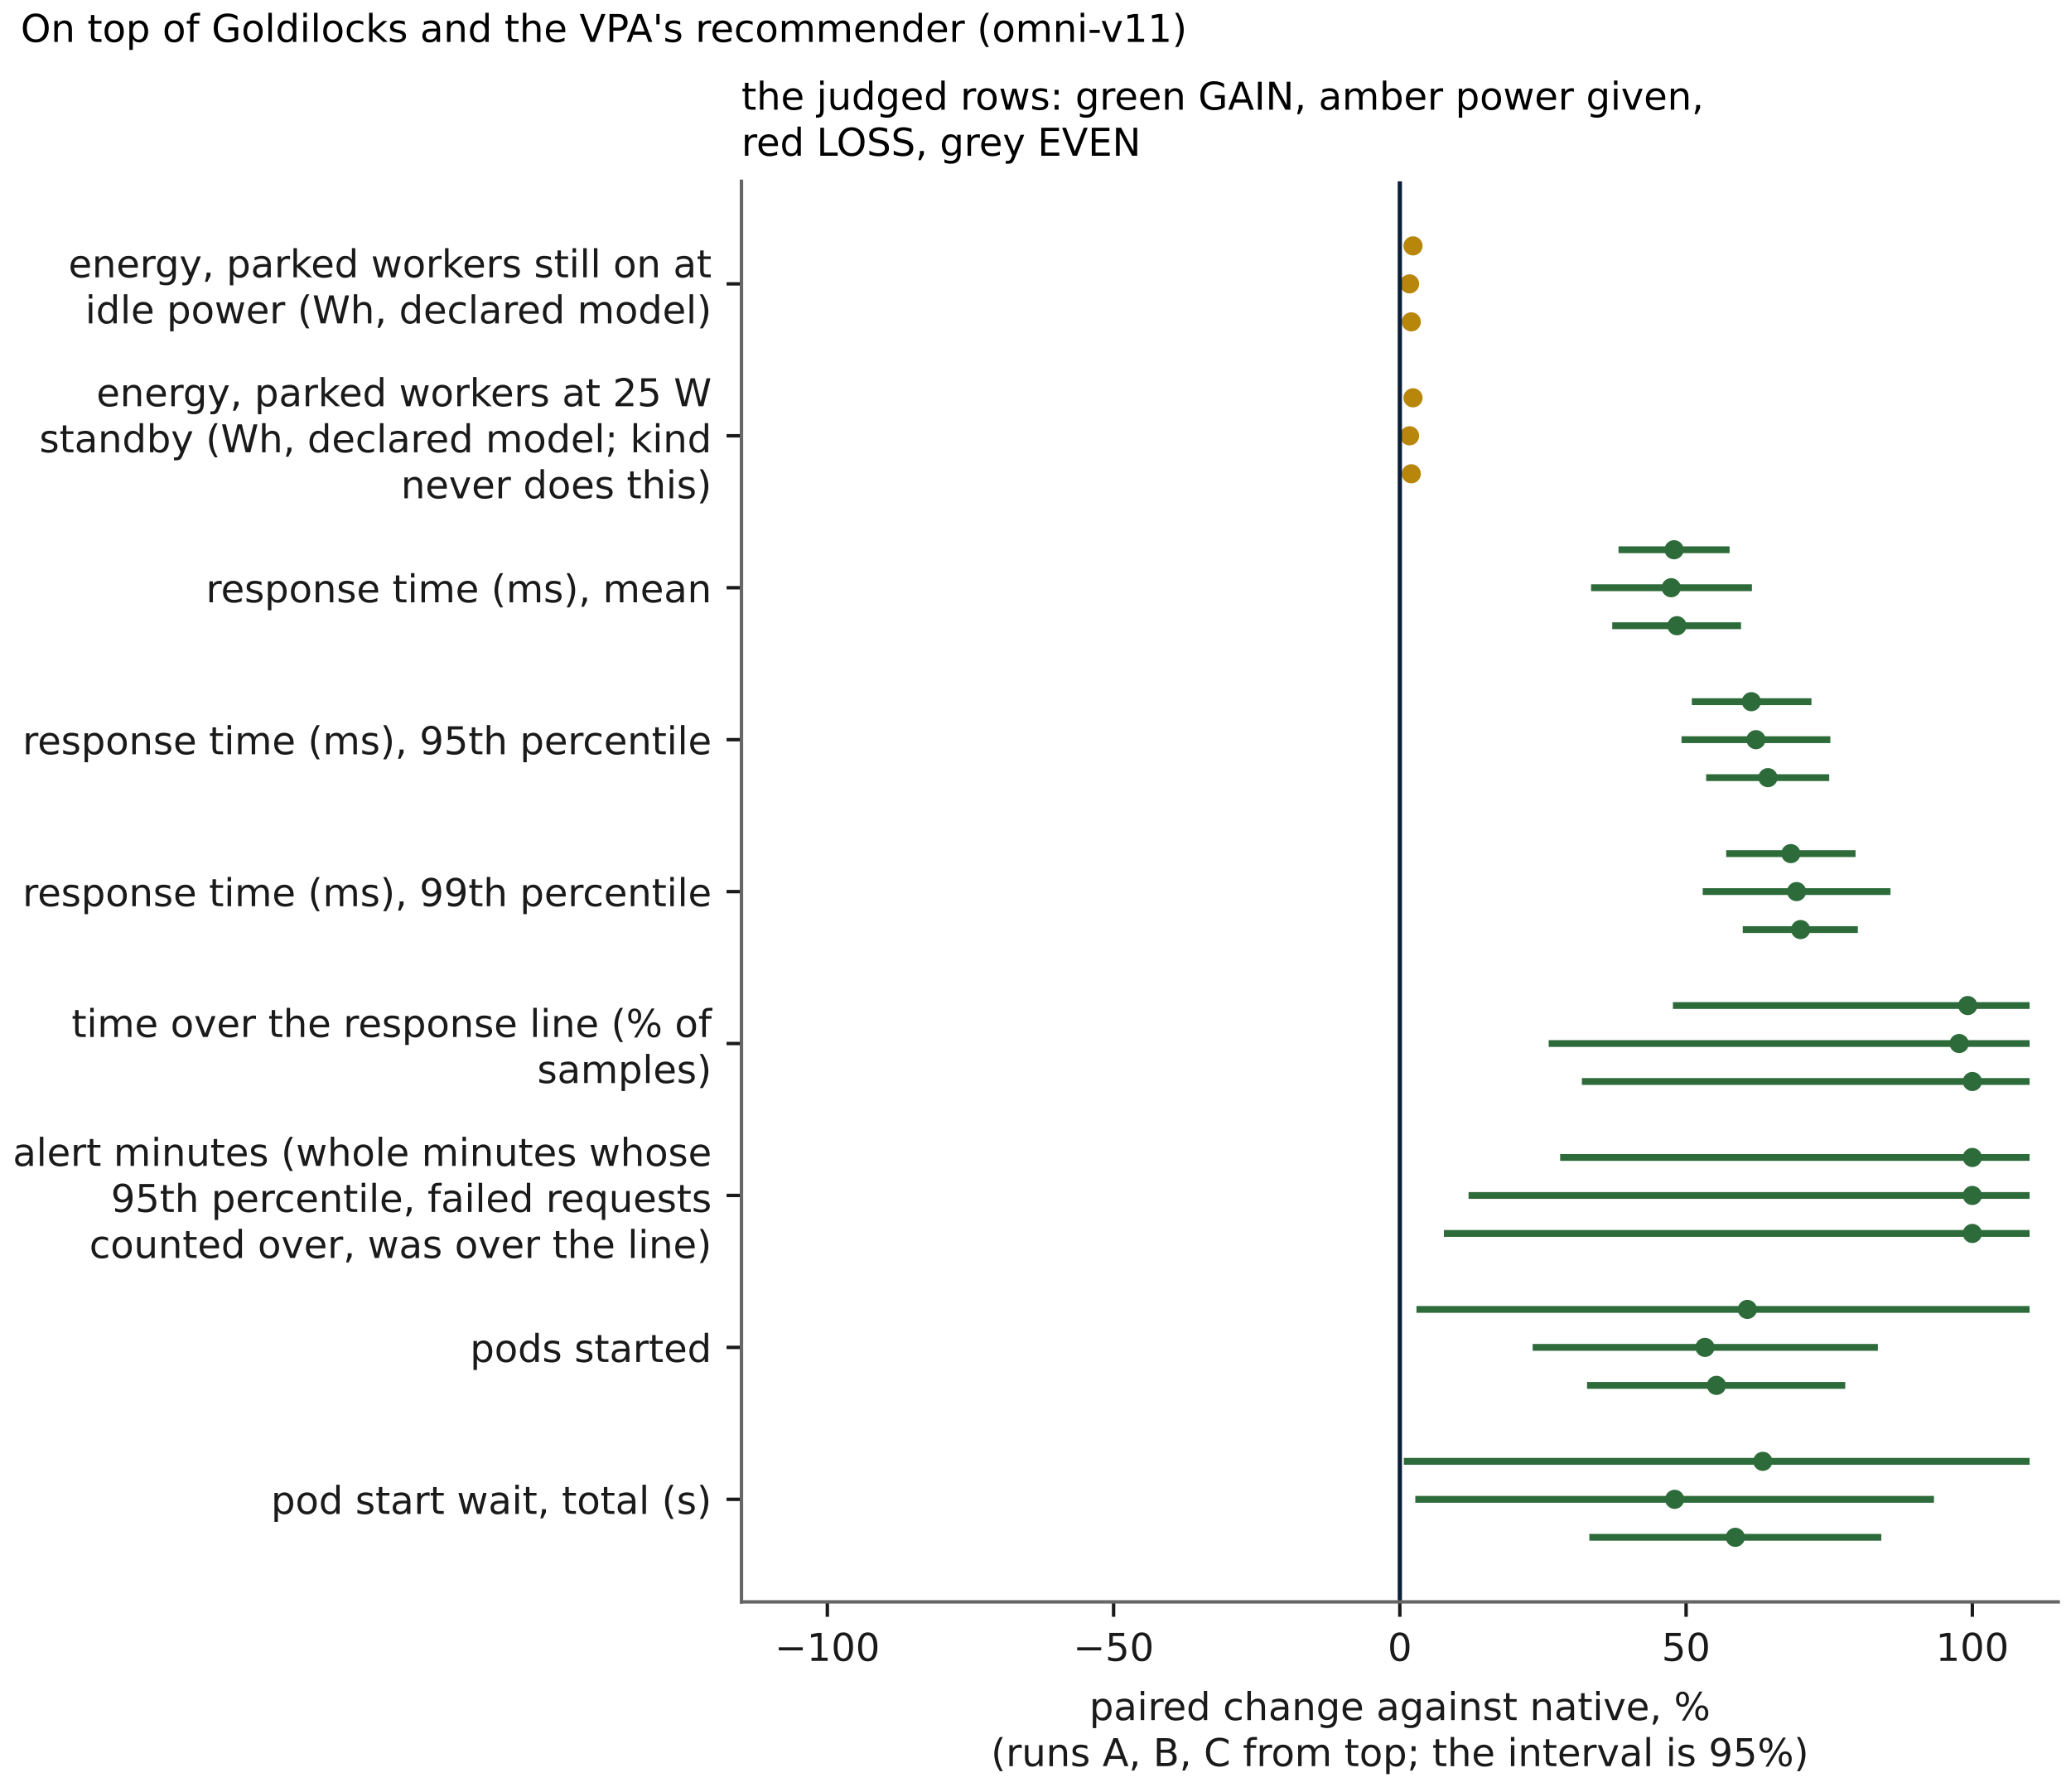
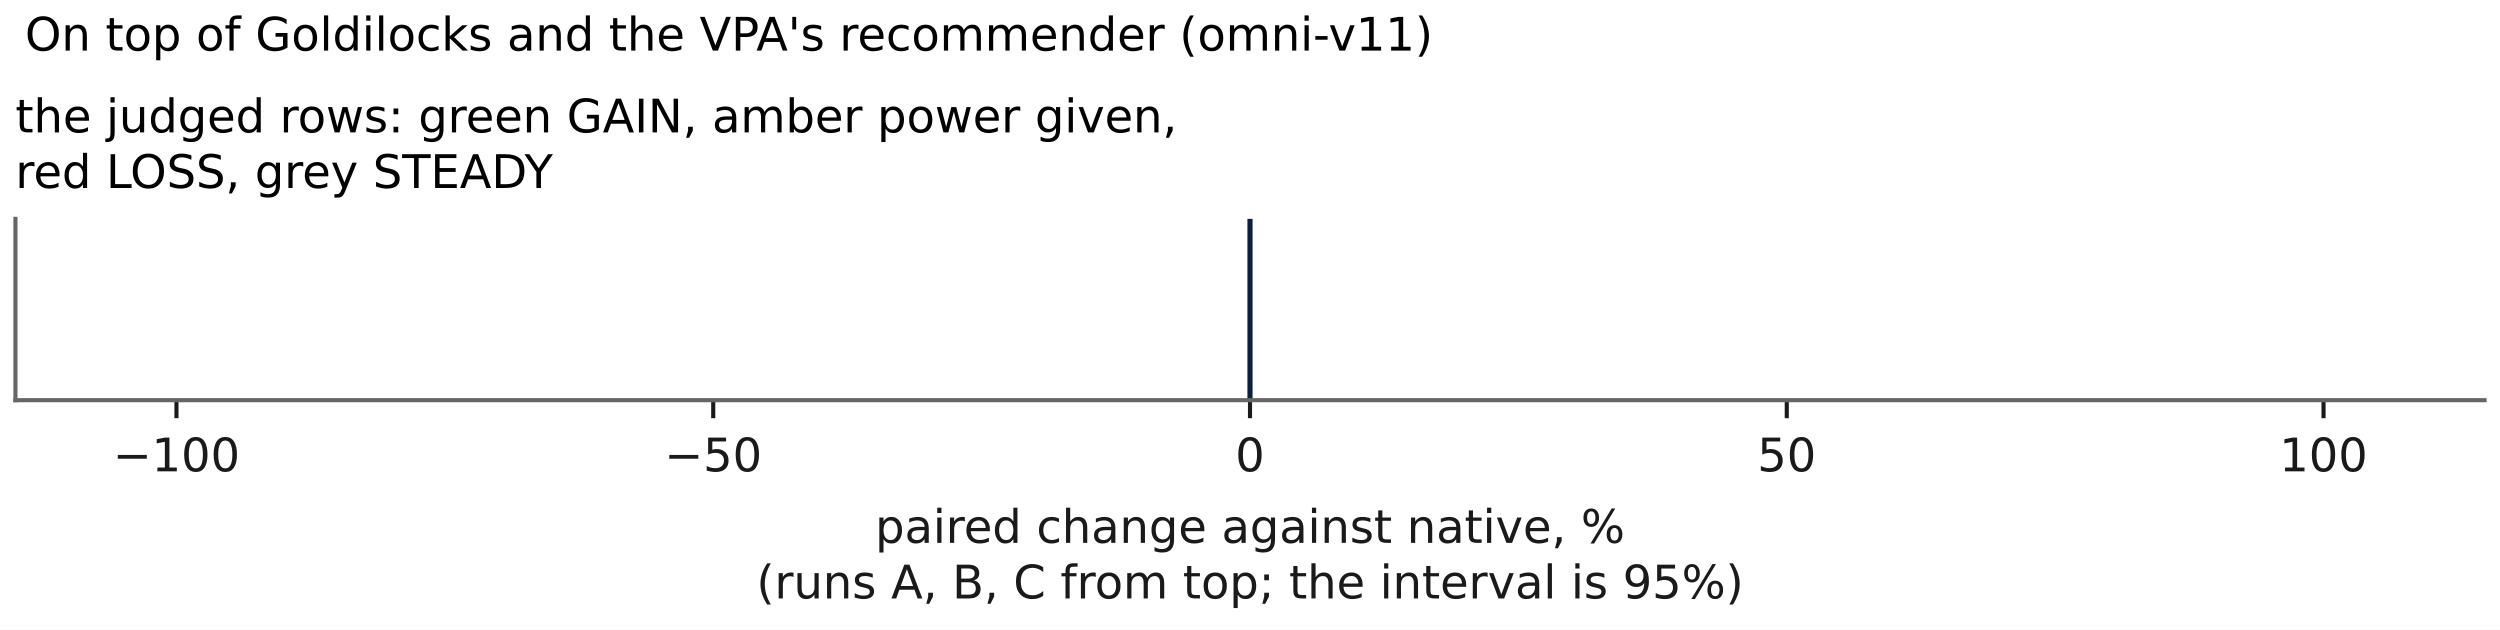
- <svg xmlns="http://www.w3.org/2000/svg" xmlns:xlink="http://www.w3.org/1999/xlink" width="486pt" height="420.48pt" viewBox="0 0 486 420.48" version="1.1">
+ <svg xmlns="http://www.w3.org/2000/svg" xmlns:xlink="http://www.w3.org/1999/xlink" width="486pt" height="122.4pt" viewBox="0 0 486 122.4" version="1.1">
  <defs>
    <style type="text/css">*{stroke-linejoin: round; stroke-linecap: butt}</style>
  </defs>
  <g id="figure_1">
    <g id="patch_1">
-       <path d="M 0 420.48  L 486 420.48  L 486 0  L 0 0  z " style="fill: #ffffff" />
+       <path d="M 0 122.4  L 486 122.4  L 486 0  L 0 0  z " style="fill: #ffffff" />
    </g>
    <g id="axes_1">
      <g id="patch_2">
-         <path d="M 173.999 375.875  L 483 375.875  L 483 42.543  L 173.999 42.543  z " style="fill: #ffffff" />
+         <path d="M 3 77.795  L 483 77.795  L 483 42.543  L 3 42.543  z " style="fill: #ffffff" />
      </g>
      <g id="matplotlib.axis_1">
        <g id="xtick_1">
          <g id="line2d_1">
            <defs>
              <path id="m814b2a8047" d="M 0 0  L 0 3.5  " style="stroke: #1a1a1a; stroke-width: 0.8" />
            </defs>
            <g>
-               <use xlink:href="#m814b2a8047" x="194.151" y="375.875" style="fill: #1a1a1a; stroke: #1a1a1a; stroke-width: 0.8" />
+               <use xlink:href="#m814b2a8047" x="34.305" y="77.795" style="fill: #1a1a1a; stroke: #1a1a1a; stroke-width: 0.8" />
            </g>
          </g>
          <g id="text_1">
-             <text style="font-size: 9px; font-family: 'DejaVu Sans'; text-anchor: middle; fill: #1a1a1a" x="194.151" y="389.713" transform="rotate(-0 194.1508 389.7127)">−100</text>
+             <text style="font-size: 9px; font-family: 'DejaVu Sans'; text-anchor: middle; fill: #1a1a1a" x="34.305" y="91.633" transform="rotate(-0 34.30456 91.63273)">−100</text>
          </g>
        </g>
        <g id="xtick_2">
          <g id="line2d_2">
            <g>
-               <use xlink:href="#m814b2a8047" x="261.325" y="375.875" style="fill: #1a1a1a; stroke: #1a1a1a; stroke-width: 0.8" />
+               <use xlink:href="#m814b2a8047" x="138.652" y="77.795" style="fill: #1a1a1a; stroke: #1a1a1a; stroke-width: 0.8" />
            </g>
          </g>
          <g id="text_2">
-             <text style="font-size: 9px; font-family: 'DejaVu Sans'; text-anchor: middle; fill: #1a1a1a" x="261.325" y="389.713" transform="rotate(-0 261.325 389.7127)">−50</text>
+             <text style="font-size: 9px; font-family: 'DejaVu Sans'; text-anchor: middle; fill: #1a1a1a" x="138.652" y="91.633" transform="rotate(-0 138.6523 91.63273)">−50</text>
          </g>
        </g>
        <g id="xtick_3">
          <g id="line2d_3">
            <g>
-               <use xlink:href="#m814b2a8047" x="328.499" y="375.875" style="fill: #1a1a1a; stroke: #1a1a1a; stroke-width: 0.8" />
+               <use xlink:href="#m814b2a8047" x="243" y="77.795" style="fill: #1a1a1a; stroke: #1a1a1a; stroke-width: 0.8" />
            </g>
          </g>
          <g id="text_3">
-             <text style="font-size: 9px; font-family: 'DejaVu Sans'; text-anchor: middle; fill: #1a1a1a" x="328.499" y="389.713" transform="rotate(-0 328.4991 389.7127)">0</text>
+             <text style="font-size: 9px; font-family: 'DejaVu Sans'; text-anchor: middle; fill: #1a1a1a" x="243" y="91.633" transform="rotate(-0 243 91.63273)">0</text>
          </g>
        </g>
        <g id="xtick_4">
          <g id="line2d_4">
            <g>
-               <use xlink:href="#m814b2a8047" x="395.673" y="375.875" style="fill: #1a1a1a; stroke: #1a1a1a; stroke-width: 0.8" />
+               <use xlink:href="#m814b2a8047" x="347.348" y="77.795" style="fill: #1a1a1a; stroke: #1a1a1a; stroke-width: 0.8" />
            </g>
          </g>
          <g id="text_4">
-             <text style="font-size: 9px; font-family: 'DejaVu Sans'; text-anchor: middle; fill: #1a1a1a" x="395.673" y="389.713" transform="rotate(-0 395.6733 389.7127)">50</text>
+             <text style="font-size: 9px; font-family: 'DejaVu Sans'; text-anchor: middle; fill: #1a1a1a" x="347.348" y="91.633" transform="rotate(-0 347.3477 91.63273)">50</text>
          </g>
        </g>
        <g id="xtick_5">
          <g id="line2d_5">
            <g>
-               <use xlink:href="#m814b2a8047" x="462.848" y="375.875" style="fill: #1a1a1a; stroke: #1a1a1a; stroke-width: 0.8" />
+               <use xlink:href="#m814b2a8047" x="451.695" y="77.795" style="fill: #1a1a1a; stroke: #1a1a1a; stroke-width: 0.8" />
            </g>
          </g>
          <g id="text_5">
-             <text style="font-size: 9px; font-family: 'DejaVu Sans'; text-anchor: middle; fill: #1a1a1a" x="462.848" y="389.713" transform="rotate(-0 462.8475 389.7127)">100</text>
+             <text style="font-size: 9px; font-family: 'DejaVu Sans'; text-anchor: middle; fill: #1a1a1a" x="451.695" y="91.633" transform="rotate(-0 451.6954 91.63273)">100</text>
          </g>
        </g>
        <g id="text_6">
-           <text style="font-size: 9px; font-family: 'DejaVu Sans'; fill: #1a1a1a" transform="translate(255.6315 403.6143)">paired change against native, %</text>
-           <text style="font-size: 9px; font-family: 'DejaVu Sans'; fill: #1a1a1a" transform="translate(232.5507 414.4168)">(runs A, B, C from top; the interval is 95%)</text>
+           <text style="font-size: 9px; font-family: 'DejaVu Sans'; fill: #1a1a1a" transform="translate(170.1323 105.5343)">paired change against native, %</text>
+           <text style="font-size: 9px; font-family: 'DejaVu Sans'; fill: #1a1a1a" transform="translate(147.0516 116.3368)">(runs A, B, C from top; the interval is 95%)</text>
        </g>
      </g>
-       <g id="matplotlib.axis_2">
-         <g id="ytick_1">
-           <g id="line2d_6">
-             <defs>
-               <path id="m31e56b5a68" d="M 0 0  L -3.5 0  " style="stroke: #1a1a1a; stroke-width: 0.8" />
-             </defs>
-             <g>
-               <use xlink:href="#m31e56b5a68" x="173.999" y="351.811" style="fill: #1a1a1a; stroke: #1a1a1a; stroke-width: 0.8" />
-             </g>
-           </g>
-           <g id="text_7">
-             <text style="font-size: 9px; font-family: 'DejaVu Sans'; text-anchor: end; fill: #1a1a1a" x="166.999" y="355.23" transform="rotate(-0 166.9985 355.2301)">pod start wait, total (s)</text>
-           </g>
-         </g>
-         <g id="ytick_2">
-           <g id="line2d_7">
-             <g>
-               <use xlink:href="#m31e56b5a68" x="173.999" y="316.16" style="fill: #1a1a1a; stroke: #1a1a1a; stroke-width: 0.8" />
-             </g>
-           </g>
-           <g id="text_8">
-             <text style="font-size: 9px; font-family: 'DejaVu Sans'; text-anchor: end; fill: #1a1a1a" x="166.999" y="319.58" transform="rotate(-0 166.9985 319.5797)">pods started</text>
-           </g>
-         </g>
-         <g id="ytick_3">
-           <g id="line2d_8">
-             <g>
-               <use xlink:href="#m31e56b5a68" x="173.999" y="280.51" style="fill: #1a1a1a; stroke: #1a1a1a; stroke-width: 0.8" />
-             </g>
-           </g>
-           <g id="text_9">
-             <text style="font-size: 9px; font-family: 'DejaVu Sans'; fill: #1a1a1a" transform="translate(3.00024 273.5772)">alert minutes (whole minutes whose</text>
-             <text style="font-size: 9px; font-family: 'DejaVu Sans'; fill: #1a1a1a" transform="translate(26.02758 284.3797)">95th percentile, failed requests</text>
-             <text style="font-size: 9px; font-family: 'DejaVu Sans'; fill: #1a1a1a" transform="translate(20.96368 295.1821)">counted over, was over the line)</text>
-           </g>
-         </g>
-         <g id="ytick_4">
-           <g id="line2d_9">
-             <g>
-               <use xlink:href="#m31e56b5a68" x="173.999" y="244.86" style="fill: #1a1a1a; stroke: #1a1a1a; stroke-width: 0.8" />
-             </g>
-           </g>
-           <g id="text_10">
-             <text style="font-size: 9px; font-family: 'DejaVu Sans'; fill: #1a1a1a" transform="translate(16.80399 243.328)">time over the response line (% of</text>
-             <text style="font-size: 9px; font-family: 'DejaVu Sans'; fill: #1a1a1a" transform="translate(126.0766 254.1305)">samples)</text>
-           </g>
-         </g>
-         <g id="ytick_5">
-           <g id="line2d_10">
-             <g>
-               <use xlink:href="#m31e56b5a68" x="173.999" y="209.209" style="fill: #1a1a1a; stroke: #1a1a1a; stroke-width: 0.8" />
-             </g>
-           </g>
-           <g id="text_11">
-             <text style="font-size: 9px; font-family: 'DejaVu Sans'; text-anchor: end; fill: #1a1a1a" x="166.999" y="212.628" transform="rotate(-0 166.9985 212.6284)">response time (ms), 99th percentile</text>
-           </g>
-         </g>
-         <g id="ytick_6">
-           <g id="line2d_11">
-             <g>
-               <use xlink:href="#m31e56b5a68" x="173.999" y="173.559" style="fill: #1a1a1a; stroke: #1a1a1a; stroke-width: 0.8" />
-             </g>
-           </g>
-           <g id="text_12">
-             <text style="font-size: 9px; font-family: 'DejaVu Sans'; text-anchor: end; fill: #1a1a1a" x="166.999" y="176.978" transform="rotate(-0 166.9985 176.978)">response time (ms), 95th percentile</text>
-           </g>
-         </g>
-         <g id="ytick_7">
-           <g id="line2d_12">
-             <g>
-               <use xlink:href="#m31e56b5a68" x="173.999" y="137.908" style="fill: #1a1a1a; stroke: #1a1a1a; stroke-width: 0.8" />
-             </g>
-           </g>
-           <g id="text_13">
-             <text style="font-size: 9px; font-family: 'DejaVu Sans'; text-anchor: end; fill: #1a1a1a" x="166.999" y="141.328" transform="rotate(-0 166.9985 141.3275)">response time (ms), mean</text>
-           </g>
-         </g>
-         <g id="ytick_8">
-           <g id="line2d_13">
-             <g>
-               <use xlink:href="#m31e56b5a68" x="173.999" y="102.258" style="fill: #1a1a1a; stroke: #1a1a1a; stroke-width: 0.8" />
-             </g>
-           </g>
-           <g id="text_14">
-             <text style="font-size: 9px; font-family: 'DejaVu Sans'; fill: #1a1a1a" transform="translate(22.62446 95.3251)">energy, parked workers at 25 W</text>
-             <text style="font-size: 9px; font-family: 'DejaVu Sans'; fill: #1a1a1a" transform="translate(9.238365 106.1276)">standby (Wh, declared model; kind</text>
-             <text style="font-size: 9px; font-family: 'DejaVu Sans'; fill: #1a1a1a" transform="translate(94.0929 116.93)">never does this)</text>
-           </g>
-         </g>
-         <g id="ytick_9">
-           <g id="line2d_14">
-             <g>
-               <use xlink:href="#m31e56b5a68" x="173.999" y="66.607" style="fill: #1a1a1a; stroke: #1a1a1a; stroke-width: 0.8" />
-             </g>
-           </g>
-           <g id="text_15">
-             <text style="font-size: 9px; font-family: 'DejaVu Sans'; fill: #1a1a1a" transform="translate(16.04743 65.0759)">energy, parked workers still on at</text>
-             <text style="font-size: 9px; font-family: 'DejaVu Sans'; fill: #1a1a1a" transform="translate(20.00743 75.87836)">idle power (Wh, declared model)</text>
-           </g>
-         </g>
-       </g>
-       <g id="line2d_15">
-         <path d="M 329.44 342.898  L 476.282 342.898  " clip-path="url(#p3ced2bba6f)" style="fill: none; stroke: #2e6b3a; stroke-width: 1.6" />
-       </g>
-       <g id="line2d_16">
-         <defs>
-           <path id="m73f3a7aa01" d="M 0 1.75  C 0.464 1.75 0.909 1.566 1.237 1.237  C 1.566 0.909 1.75 0.464 1.75 0  C 1.75 -0.464 1.566 -0.909 1.237 -1.237  C 0.909 -1.566 0.464 -1.75 0 -1.75  C -0.464 -1.75 -0.909 -1.566 -1.237 -1.237  C -1.566 -0.909 -1.75 -0.464 -1.75 0  C -1.75 0.464 -1.566 0.909 -1.237 1.237  C -0.909 1.566 -0.464 1.75 0 1.75  z " style="stroke: #2e6b3a" />
-         </defs>
-         <g clip-path="url(#p3ced2bba6f)">
-           <use xlink:href="#m73f3a7aa01" x="413.676" y="342.898" style="fill: #2e6b3a; stroke: #2e6b3a" />
-         </g>
-       </g>
-       <g id="line2d_17">
-         <path d="M 332.127 351.811  L 453.846 351.811  " clip-path="url(#p3ced2bba6f)" style="fill: none; stroke: #2e6b3a; stroke-width: 1.6" />
-       </g>
-       <g id="line2d_18">
-         <g clip-path="url(#p3ced2bba6f)">
-           <use xlink:href="#m73f3a7aa01" x="392.986" y="351.811" style="fill: #2e6b3a; stroke: #2e6b3a" />
-         </g>
-       </g>
-       <g id="line2d_19">
-         <path d="M 372.968 360.723  L 441.486 360.723  " clip-path="url(#p3ced2bba6f)" style="fill: none; stroke: #2e6b3a; stroke-width: 1.6" />
-       </g>
-       <g id="line2d_20">
-         <g clip-path="url(#p3ced2bba6f)">
-           <use xlink:href="#m73f3a7aa01" x="407.227" y="360.723" style="fill: #2e6b3a; stroke: #2e6b3a" />
-         </g>
-       </g>
-       <g id="line2d_21">
-         <path d="M 332.395 307.248  L 476.282 307.248  " clip-path="url(#p3ced2bba6f)" style="fill: none; stroke: #2e6b3a; stroke-width: 1.6" />
-       </g>
-       <g id="line2d_22">
-         <g clip-path="url(#p3ced2bba6f)">
-           <use xlink:href="#m73f3a7aa01" x="410.049" y="307.248" style="fill: #2e6b3a; stroke: #2e6b3a" />
-         </g>
-       </g>
-       <g id="line2d_23">
-         <path d="M 359.668 316.16  L 440.68 316.16  " clip-path="url(#p3ced2bba6f)" style="fill: none; stroke: #2e6b3a; stroke-width: 1.6" />
-       </g>
-       <g id="line2d_24">
-         <g clip-path="url(#p3ced2bba6f)">
-           <use xlink:href="#m73f3a7aa01" x="400.107" y="316.16" style="fill: #2e6b3a; stroke: #2e6b3a" />
-         </g>
-       </g>
-       <g id="line2d_25">
-         <path d="M 372.431 325.073  L 433.022 325.073  " clip-path="url(#p3ced2bba6f)" style="fill: none; stroke: #2e6b3a; stroke-width: 1.6" />
-       </g>
-       <g id="line2d_26">
-         <g clip-path="url(#p3ced2bba6f)">
-           <use xlink:href="#m73f3a7aa01" x="402.794" y="325.073" style="fill: #2e6b3a; stroke: #2e6b3a" />
-         </g>
-       </g>
-       <g id="line2d_27">
-         <path d="M 366.117 271.597  L 476.282 271.597  " clip-path="url(#p3ced2bba6f)" style="fill: none; stroke: #2e6b3a; stroke-width: 1.6" />
-       </g>
-       <g id="line2d_28">
-         <g clip-path="url(#p3ced2bba6f)">
-           <use xlink:href="#m73f3a7aa01" x="462.848" y="271.597" style="fill: #2e6b3a; stroke: #2e6b3a" />
-         </g>
-       </g>
-       <g id="line2d_29">
-         <path d="M 344.621 280.51  L 476.282 280.51  " clip-path="url(#p3ced2bba6f)" style="fill: none; stroke: #2e6b3a; stroke-width: 1.6" />
-       </g>
-       <g id="line2d_30">
-         <g clip-path="url(#p3ced2bba6f)">
-           <use xlink:href="#m73f3a7aa01" x="462.848" y="280.51" style="fill: #2e6b3a; stroke: #2e6b3a" />
-         </g>
-       </g>
-       <g id="line2d_31">
-         <path d="M 338.844 289.423  L 476.282 289.423  " clip-path="url(#p3ced2bba6f)" style="fill: none; stroke: #2e6b3a; stroke-width: 1.6" />
-       </g>
-       <g id="line2d_32">
-         <g clip-path="url(#p3ced2bba6f)">
-           <use xlink:href="#m73f3a7aa01" x="462.848" y="289.423" style="fill: #2e6b3a; stroke: #2e6b3a" />
-         </g>
-       </g>
-       <g id="line2d_33">
-         <path d="M 392.583 235.947  L 476.282 235.947  " clip-path="url(#p3ced2bba6f)" style="fill: none; stroke: #2e6b3a; stroke-width: 1.6" />
-       </g>
-       <g id="line2d_34">
-         <g clip-path="url(#p3ced2bba6f)">
-           <use xlink:href="#m73f3a7aa01" x="461.773" y="235.947" style="fill: #2e6b3a; stroke: #2e6b3a" />
-         </g>
-       </g>
-       <g id="line2d_35">
-         <path d="M 363.43 244.86  L 476.282 244.86  " clip-path="url(#p3ced2bba6f)" style="fill: none; stroke: #2e6b3a; stroke-width: 1.6" />
-       </g>
-       <g id="line2d_36">
-         <g clip-path="url(#p3ced2bba6f)">
-           <use xlink:href="#m73f3a7aa01" x="459.757" y="244.86" style="fill: #2e6b3a; stroke: #2e6b3a" />
-         </g>
-       </g>
-       <g id="line2d_37">
-         <path d="M 371.222 253.772  L 476.282 253.772  " clip-path="url(#p3ced2bba6f)" style="fill: none; stroke: #2e6b3a; stroke-width: 1.6" />
-       </g>
-       <g id="line2d_38">
-         <g clip-path="url(#p3ced2bba6f)">
-           <use xlink:href="#m73f3a7aa01" x="462.848" y="253.772" style="fill: #2e6b3a; stroke: #2e6b3a" />
-         </g>
-       </g>
-       <g id="line2d_39">
-         <path d="M 405.078 200.296  L 435.44 200.296  " clip-path="url(#p3ced2bba6f)" style="fill: none; stroke: #2e6b3a; stroke-width: 1.6" />
-       </g>
-       <g id="line2d_40">
-         <g clip-path="url(#p3ced2bba6f)">
-           <use xlink:href="#m73f3a7aa01" x="420.259" y="200.296" style="fill: #2e6b3a; stroke: #2e6b3a" />
-         </g>
-       </g>
-       <g id="line2d_41">
-         <path d="M 399.569 209.209  L 443.636 209.209  " clip-path="url(#p3ced2bba6f)" style="fill: none; stroke: #2e6b3a; stroke-width: 1.6" />
-       </g>
-       <g id="line2d_42">
-         <g clip-path="url(#p3ced2bba6f)">
-           <use xlink:href="#m73f3a7aa01" x="421.603" y="209.209" style="fill: #2e6b3a; stroke: #2e6b3a" />
-         </g>
-       </g>
-       <g id="line2d_43">
-         <path d="M 408.974 218.122  L 435.978 218.122  " clip-path="url(#p3ced2bba6f)" style="fill: none; stroke: #2e6b3a; stroke-width: 1.6" />
-       </g>
-       <g id="line2d_44">
-         <g clip-path="url(#p3ced2bba6f)">
-           <use xlink:href="#m73f3a7aa01" x="422.543" y="218.122" style="fill: #2e6b3a; stroke: #2e6b3a" />
-         </g>
-       </g>
-       <g id="line2d_45">
-         <path d="M 397.017 164.646  L 425.096 164.646  " clip-path="url(#p3ced2bba6f)" style="fill: none; stroke: #2e6b3a; stroke-width: 1.6" />
-       </g>
-       <g id="line2d_46">
-         <g clip-path="url(#p3ced2bba6f)">
-           <use xlink:href="#m73f3a7aa01" x="410.989" y="164.646" style="fill: #2e6b3a; stroke: #2e6b3a" />
-         </g>
-       </g>
-       <g id="line2d_47">
-         <path d="M 394.599 173.559  L 429.529 173.559  " clip-path="url(#p3ced2bba6f)" style="fill: none; stroke: #2e6b3a; stroke-width: 1.6" />
-       </g>
-       <g id="line2d_48">
-         <g clip-path="url(#p3ced2bba6f)">
-           <use xlink:href="#m73f3a7aa01" x="412.064" y="173.559" style="fill: #2e6b3a; stroke: #2e6b3a" />
-         </g>
-       </g>
-       <g id="line2d_49">
-         <path d="M 400.376 182.471  L 429.26 182.471  " clip-path="url(#p3ced2bba6f)" style="fill: none; stroke: #2e6b3a; stroke-width: 1.6" />
-       </g>
-       <g id="line2d_50">
-         <g clip-path="url(#p3ced2bba6f)">
-           <use xlink:href="#m73f3a7aa01" x="414.885" y="182.471" style="fill: #2e6b3a; stroke: #2e6b3a" />
-         </g>
-       </g>
-       <g id="line2d_51">
-         <path d="M 379.82 128.996  L 405.884 128.996  " clip-path="url(#p3ced2bba6f)" style="fill: none; stroke: #2e6b3a; stroke-width: 1.6" />
-       </g>
-       <g id="line2d_52">
-         <g clip-path="url(#p3ced2bba6f)">
-           <use xlink:href="#m73f3a7aa01" x="392.852" y="128.996" style="fill: #2e6b3a; stroke: #2e6b3a" />
-         </g>
-       </g>
-       <g id="line2d_53">
-         <path d="M 373.371 137.908  L 411.123 137.908  " clip-path="url(#p3ced2bba6f)" style="fill: none; stroke: #2e6b3a; stroke-width: 1.6" />
-       </g>
-       <g id="line2d_54">
-         <g clip-path="url(#p3ced2bba6f)">
-           <use xlink:href="#m73f3a7aa01" x="392.18" y="137.908" style="fill: #2e6b3a; stroke: #2e6b3a" />
-         </g>
-       </g>
-       <g id="line2d_55">
-         <path d="M 378.342 146.821  L 408.571 146.821  " clip-path="url(#p3ced2bba6f)" style="fill: none; stroke: #2e6b3a; stroke-width: 1.6" />
-       </g>
-       <g id="line2d_56">
-         <g clip-path="url(#p3ced2bba6f)">
-           <use xlink:href="#m73f3a7aa01" x="393.524" y="146.821" style="fill: #2e6b3a; stroke: #2e6b3a" />
-         </g>
-       </g>
-       <g id="line2d_57">
-         <path d="M 330.783 93.345  L 332.395 93.345  " clip-path="url(#p3ced2bba6f)" style="fill: none; stroke: #b8860b; stroke-width: 1.6" />
-       </g>
-       <g id="line2d_58">
-         <defs>
-           <path id="m5563fab465" d="M 0 1.75  C 0.464 1.75 0.909 1.566 1.237 1.237  C 1.566 0.909 1.75 0.464 1.75 0  C 1.75 -0.464 1.566 -0.909 1.237 -1.237  C 0.909 -1.566 0.464 -1.75 0 -1.75  C -0.464 -1.75 -0.909 -1.566 -1.237 -1.237  C -1.566 -0.909 -1.75 -0.464 -1.75 0  C -1.75 0.464 -1.566 0.909 -1.237 1.237  C -0.909 1.566 -0.464 1.75 0 1.75  z " style="stroke: #b8860b" />
-         </defs>
-         <g clip-path="url(#p3ced2bba6f)">
-           <use xlink:href="#m5563fab465" x="331.589" y="93.345" style="fill: #b8860b; stroke: #b8860b" />
-         </g>
-       </g>
-       <g id="line2d_59">
-         <path d="M 329.843 102.258  L 331.858 102.258  " clip-path="url(#p3ced2bba6f)" style="fill: none; stroke: #b8860b; stroke-width: 1.6" />
-       </g>
-       <g id="line2d_60">
-         <g clip-path="url(#p3ced2bba6f)">
-           <use xlink:href="#m5563fab465" x="330.783" y="102.258" style="fill: #b8860b; stroke: #b8860b" />
-         </g>
-       </g>
-       <g id="line2d_61">
-         <path d="M 330.514 111.17  L 331.858 111.17  " clip-path="url(#p3ced2bba6f)" style="fill: none; stroke: #b8860b; stroke-width: 1.6" />
-       </g>
-       <g id="line2d_62">
-         <g clip-path="url(#p3ced2bba6f)">
-           <use xlink:href="#m5563fab465" x="331.186" y="111.17" style="fill: #b8860b; stroke: #b8860b" />
-         </g>
-       </g>
-       <g id="line2d_63">
-         <path d="M 330.783 57.695  L 332.395 57.695  " clip-path="url(#p3ced2bba6f)" style="fill: none; stroke: #b8860b; stroke-width: 1.6" />
-       </g>
-       <g id="line2d_64">
-         <g clip-path="url(#p3ced2bba6f)">
-           <use xlink:href="#m5563fab465" x="331.589" y="57.695" style="fill: #b8860b; stroke: #b8860b" />
-         </g>
-       </g>
-       <g id="line2d_65">
-         <path d="M 329.843 66.607  L 331.858 66.607  " clip-path="url(#p3ced2bba6f)" style="fill: none; stroke: #b8860b; stroke-width: 1.6" />
-       </g>
-       <g id="line2d_66">
-         <g clip-path="url(#p3ced2bba6f)">
-           <use xlink:href="#m5563fab465" x="330.783" y="66.607" style="fill: #b8860b; stroke: #b8860b" />
-         </g>
-       </g>
-       <g id="line2d_67">
-         <path d="M 330.514 75.52  L 331.858 75.52  " clip-path="url(#p3ced2bba6f)" style="fill: none; stroke: #b8860b; stroke-width: 1.6" />
-       </g>
-       <g id="line2d_68">
-         <g clip-path="url(#p3ced2bba6f)">
-           <use xlink:href="#m5563fab465" x="331.186" y="75.52" style="fill: #b8860b; stroke: #b8860b" />
-         </g>
-       </g>
-       <g id="line2d_69">
-         <path d="M 328.499 375.875  L 328.499 42.543  " clip-path="url(#p3ced2bba6f)" style="fill: none; stroke: #0b1f3a; stroke-linecap: square" />
+       <g id="matplotlib.axis_2" />
+       <g id="line2d_6">
+         <path d="M 243 77.795  L 243 42.543  " clip-path="url(#p80d1becee0)" style="fill: none; stroke: #0b1f3a; stroke-linecap: square" />
      </g>
      <g id="patch_3">
-         <path d="M 173.999 375.875  L 173.999 42.543  " style="fill: none; stroke: #666666; stroke-width: 0.8; stroke-linejoin: miter; stroke-linecap: square" />
+         <path d="M 3 77.795  L 3 42.543  " style="fill: none; stroke: #666666; stroke-width: 0.8; stroke-linejoin: miter; stroke-linecap: square" />
      </g>
      <g id="patch_4">
-         <path d="M 173.999 375.875  L 483 375.875  " style="fill: none; stroke: #666666; stroke-width: 0.8; stroke-linejoin: miter; stroke-linecap: square" />
+         <path d="M 3 77.795  L 483 77.795  " style="fill: none; stroke: #666666; stroke-width: 0.8; stroke-linejoin: miter; stroke-linecap: square" />
      </g>
-       <g id="text_16">
-         <text style="font-size: 9px; font-family: 'DejaVu Sans'" transform="translate(173.9985 25.7409)">the judged rows: green GAIN, amber power given,</text>
-         <text style="font-size: 9px; font-family: 'DejaVu Sans'" transform="translate(173.9985 36.54336)">red LOSS, grey EVEN</text>
+       <g id="text_7">
+         <text style="font-size: 9px; font-family: 'DejaVu Sans'" transform="translate(3.00024 25.7409)">the judged rows: green GAIN, amber power given,</text>
+         <text style="font-size: 9px; font-family: 'DejaVu Sans'" transform="translate(3.00024 36.54336)">red LOSS, grey STEADY</text>
      </g>
    </g>
-     <g id="text_17">
+     <g id="text_8">
      <text style="font-size: 9px; font-family: 'DejaVu Sans'; text-anchor: start" x="4.86" y="9.839" transform="rotate(-0 4.86 9.838834)">On top of Goldilocks and the VPA's recommender (omni-v11)</text>
    </g>
  </g>
  <defs>
-     <clipPath id="p3ced2bba6f">
-       <rect x="173.999" y="42.543" width="309.001" height="333.331" />
+     <clipPath id="p80d1becee0">
+       <rect x="3" y="42.543" width="480" height="35.251" />
    </clipPath>
  </defs>
</svg>
